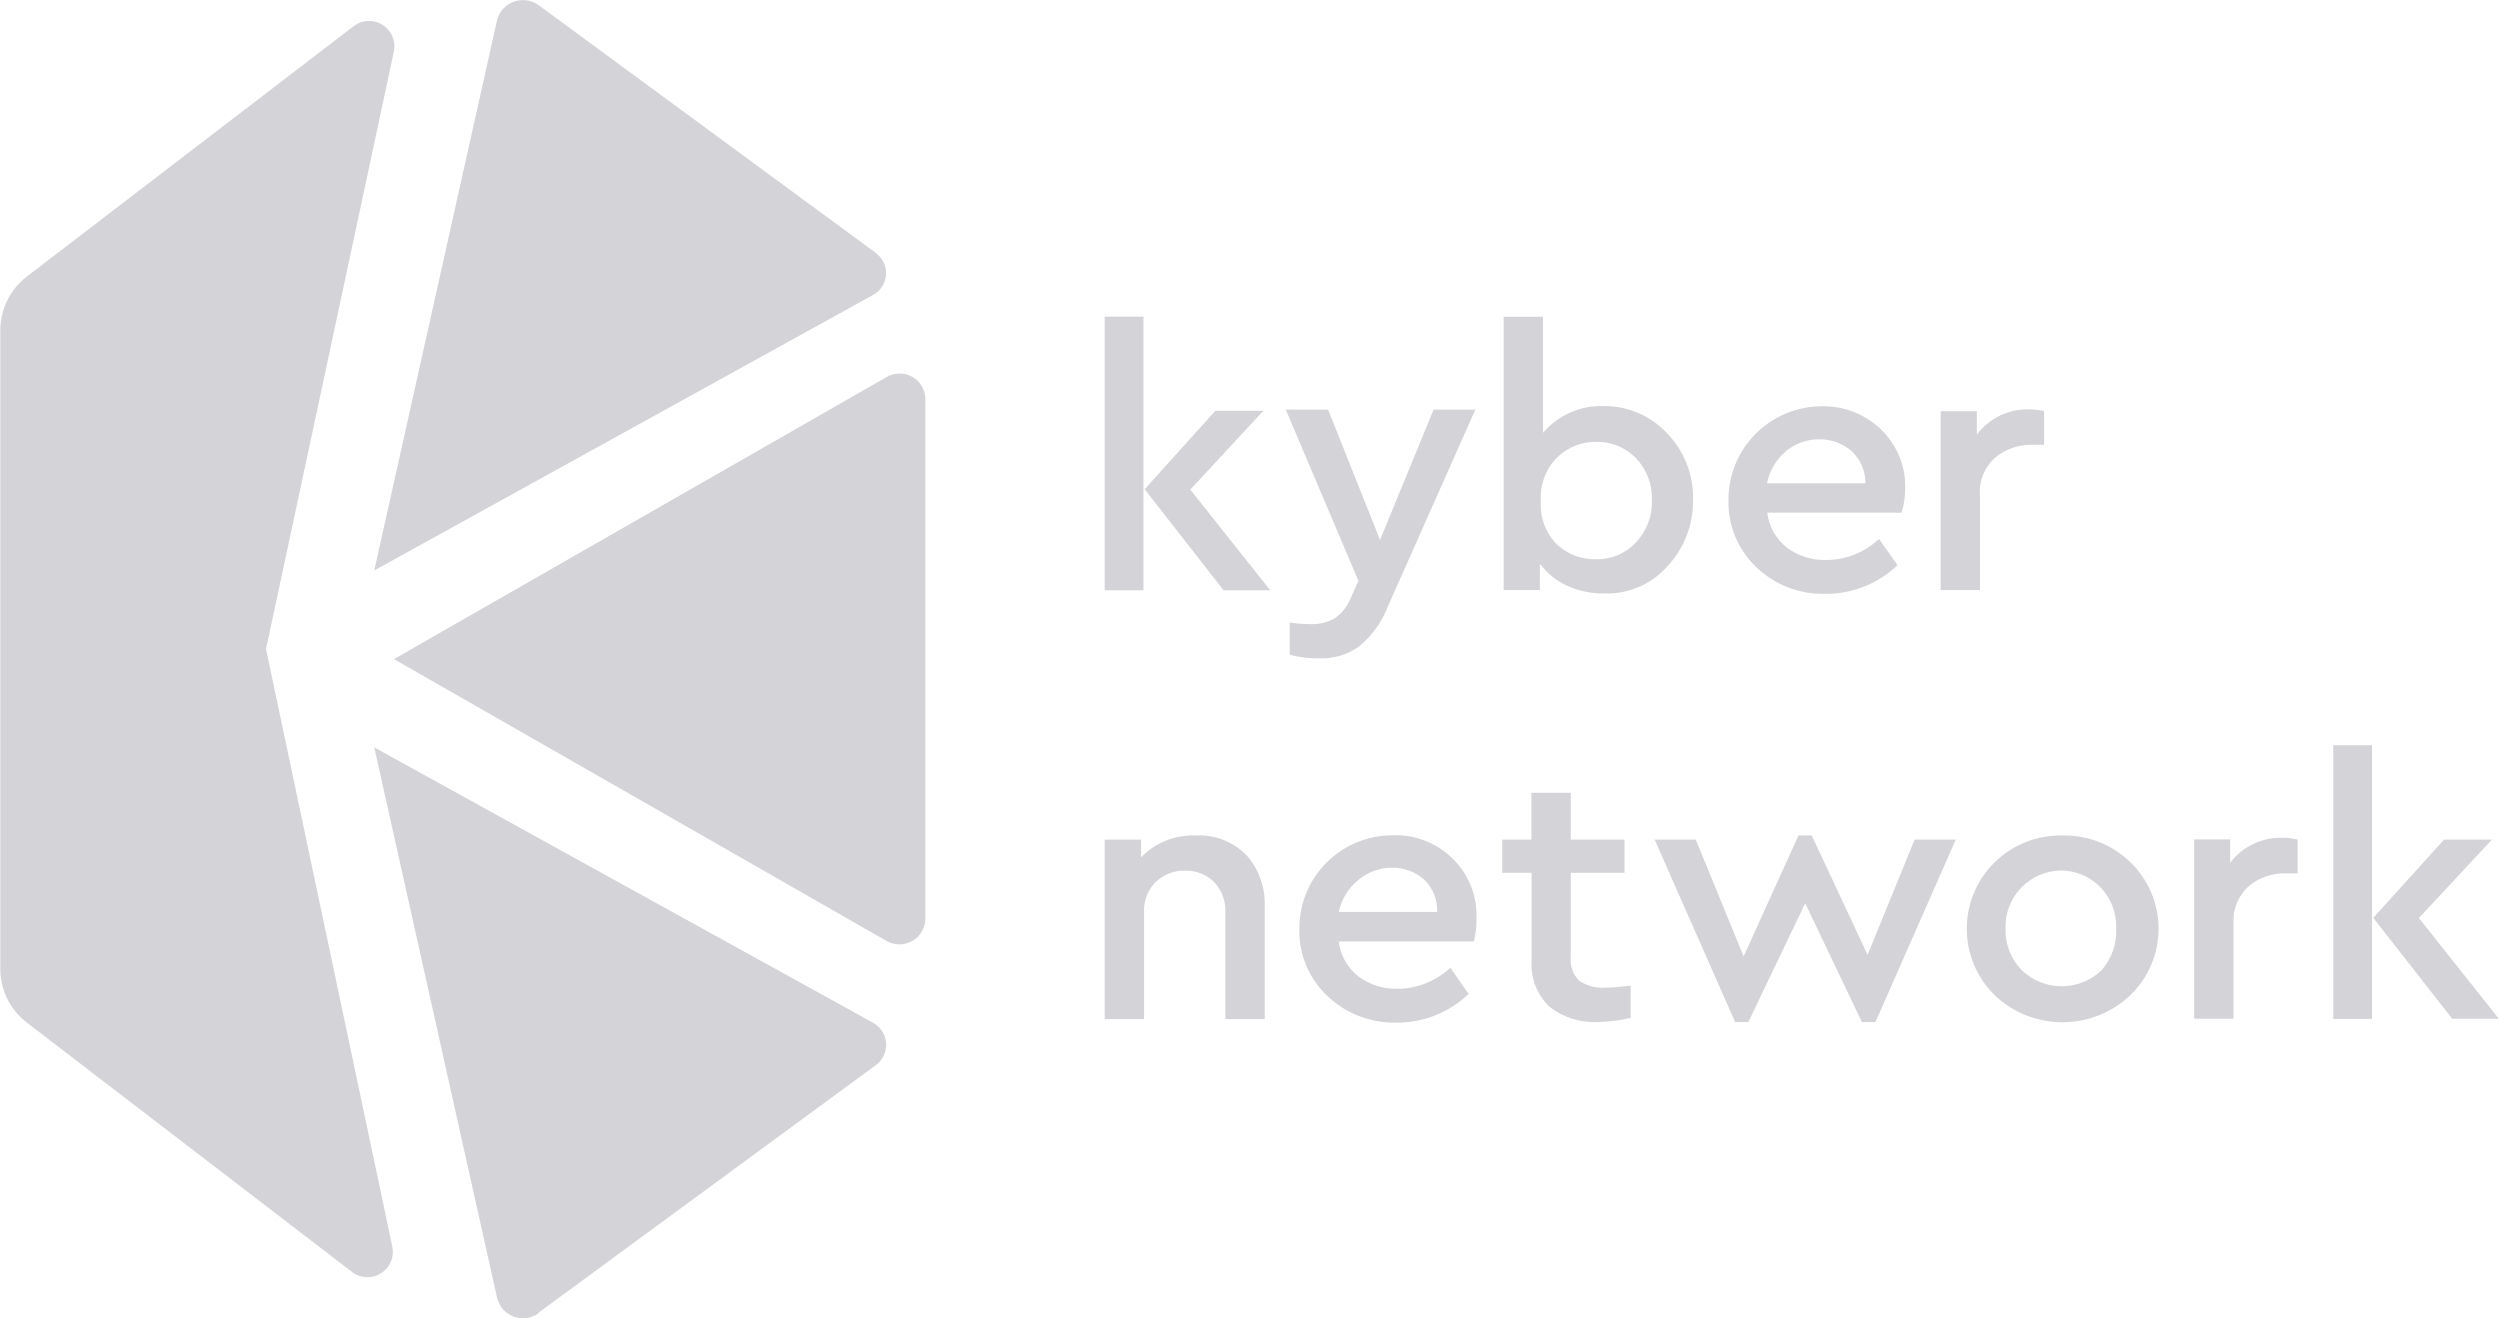
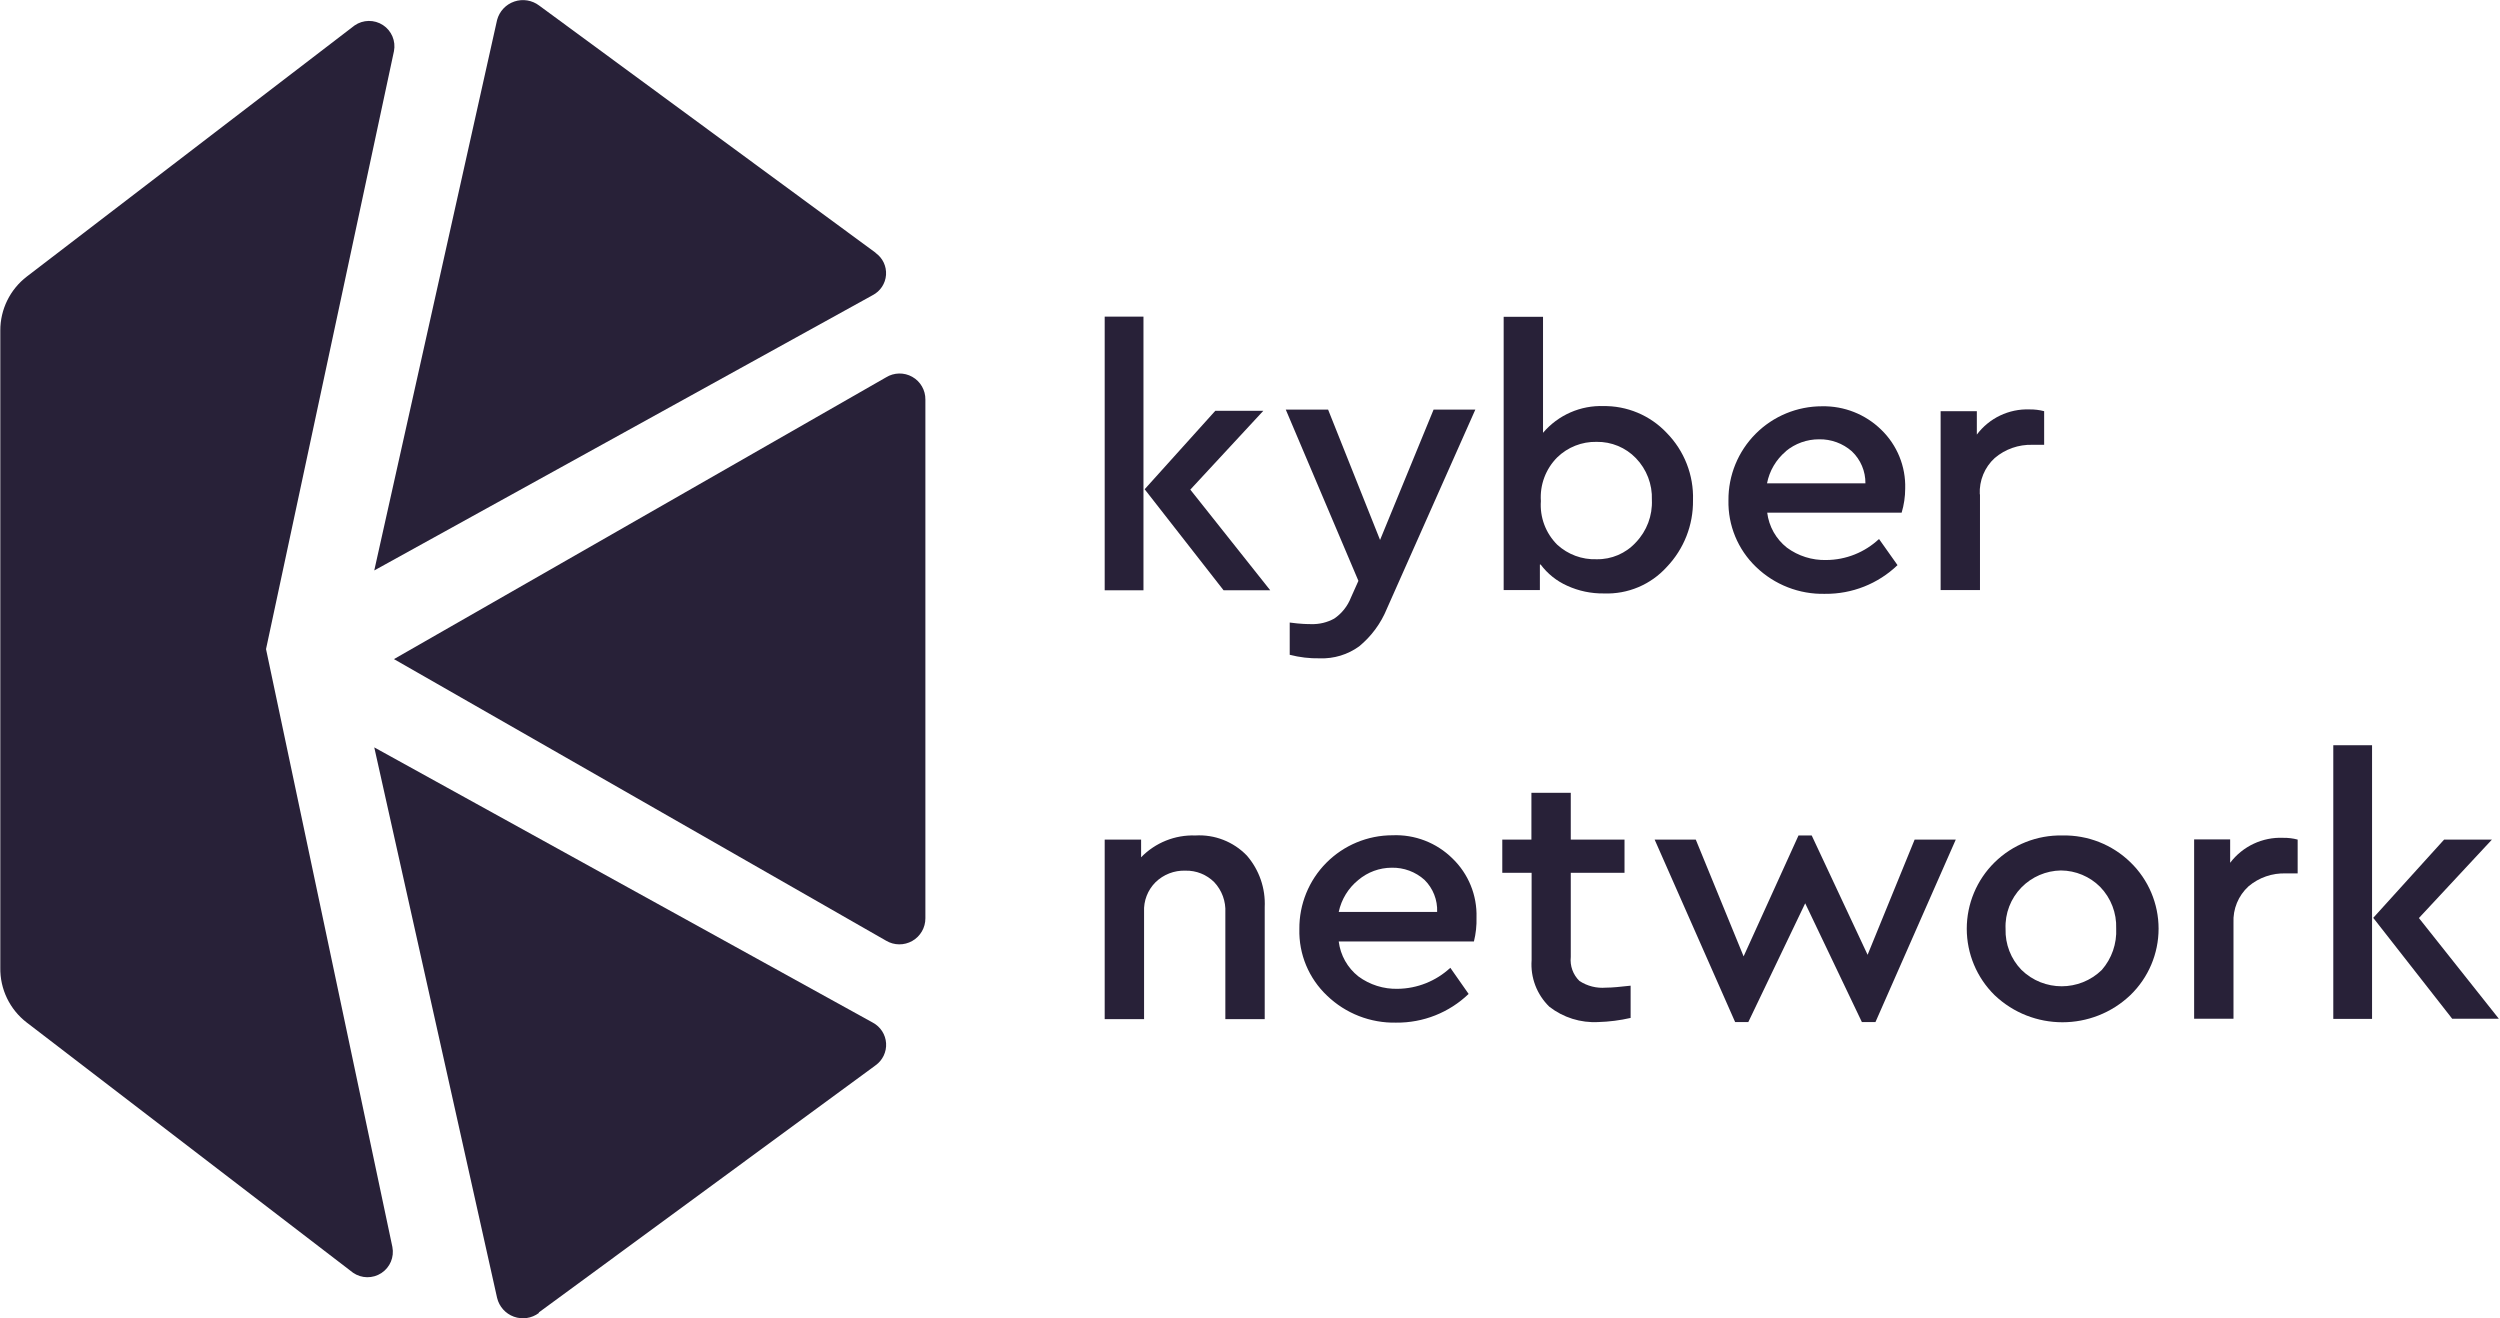
<svg xmlns="http://www.w3.org/2000/svg" width="129px" height="68px" viewBox="0 0 129 68" version="1.1">
  <g id="Designs" stroke="none" stroke-width="1" fill="none" fill-rule="evenodd">
-     <g id="Home" transform="translate(-177, -4052)" fill="#D4D3D7">
+     <g id="Home" transform="translate(-177, -4052)" fill="#282138">
      <g id="JOIN-THE-WBTC-COMMUNITY" transform="translate(0, 3815)">
        <g id="SECTION---JOIN-THE-WBTC-COMMUNITY" transform="translate(130, 85)">
          <g id="Logo-DDEX" transform="translate(0, 136)">
            <g id="kyber-network-1" transform="translate(47, 16)">
              <path d="M68.845,31.92 C68.481,32.12 68.071,32.218 67.656,32.204 C67.494,32.204 67.138,32.204 66.549,32.123 L66.549,33.787 C67.056,33.918 67.579,33.98 68.103,33.97 C68.83,33.996 69.546,33.778 70.134,33.351 C70.766,32.83 71.258,32.161 71.566,31.403 L76.127,21.136 L73.973,21.136 L71.211,27.862 L68.53,21.136 L66.346,21.136 L70.094,29.972 L69.708,30.835 C69.537,31.276 69.236,31.655 68.845,31.92 Z" id="Path" />
              <path d="M79.498,29.13 C79.854,29.607 80.326,29.984 80.87,30.226 C81.462,30.496 82.107,30.631 82.759,30.622 C83.992,30.67 85.183,30.168 86.009,29.252 C86.891,28.326 87.376,27.092 87.359,25.813 C87.401,24.516 86.909,23.259 85.998,22.333 C85.143,21.428 83.944,20.927 82.698,20.954 L82.769,20.954 C81.563,20.905 80.401,21.414 79.62,22.333 L79.62,16.348 L77.589,16.348 L77.589,30.449 L79.458,30.449 L79.458,29.13 L79.498,29.13 Z M80.352,23.601 C80.894,23.073 81.626,22.784 82.383,22.8 C83.148,22.787 83.884,23.092 84.414,23.642 C84.969,24.218 85.266,24.994 85.237,25.793 C85.273,26.605 84.976,27.396 84.414,27.984 C83.895,28.554 83.154,28.872 82.383,28.857 C81.633,28.883 80.904,28.613 80.352,28.106 C79.757,27.513 79.449,26.691 79.509,25.854 C79.452,25.017 79.759,24.196 80.352,23.601 Z" id="Shape" fill-rule="nonzero" />
              <path d="M61.684,43.11 C60.633,43.072 59.614,43.481 58.881,44.236 L58.881,43.323 L57.002,43.323 L57.002,52.586 L59.034,52.586 L59.034,47.057 C59.005,46.486 59.219,45.93 59.623,45.525 C60.034,45.123 60.592,44.906 61.166,44.926 C61.725,44.912 62.265,45.128 62.659,45.525 C63.053,45.947 63.258,46.511 63.228,47.087 L63.228,52.586 L65.259,52.586 L65.259,46.813 C65.306,45.838 64.975,44.882 64.335,44.145 C63.645,43.43 62.677,43.052 61.684,43.11 Z" id="Path" />
              <path d="M71.851,43.1 C70.57,43.1 69.342,43.611 68.439,44.52 C67.537,45.428 67.036,46.659 67.047,47.939 C67.013,49.237 67.534,50.487 68.479,51.378 C69.435,52.297 70.718,52.797 72.044,52.768 C73.436,52.782 74.777,52.25 75.781,51.287 L74.837,49.938 C74.099,50.623 73.132,51.01 72.125,51.023 C71.396,51.042 70.681,50.817 70.094,50.384 C69.53,49.94 69.165,49.29 69.078,48.578 L76.055,48.578 C76.155,48.174 76.2,47.757 76.188,47.341 C76.222,46.197 75.773,45.092 74.948,44.297 C74.127,43.485 73.005,43.051 71.851,43.1 Z M69.078,47.057 C69.216,46.405 69.575,45.821 70.094,45.403 C70.574,44.999 71.182,44.776 71.81,44.774 C72.435,44.76 73.042,44.985 73.506,45.403 C73.946,45.838 74.182,46.439 74.156,47.057 L69.078,47.057 Z" id="Shape" fill-rule="nonzero" />
              <path d="M94.174,30.642 C95.566,30.656 96.908,30.124 97.912,29.161 L96.957,27.812 C96.22,28.504 95.247,28.892 94.235,28.897 C93.506,28.916 92.791,28.691 92.204,28.258 C91.64,27.813 91.275,27.164 91.188,26.452 L98.125,26.452 C98.245,26.051 98.307,25.634 98.308,25.214 C98.343,24.071 97.893,22.966 97.069,22.171 C96.256,21.377 95.158,20.943 94.022,20.964 C92.735,20.961 91.501,21.472 90.593,22.382 C89.685,23.293 89.179,24.528 89.188,25.813 C89.159,27.108 89.674,28.355 90.609,29.252 C91.563,30.174 92.847,30.675 94.174,30.642 Z M92.143,23.287 C92.628,22.884 93.239,22.665 93.87,22.668 C94.489,22.658 95.09,22.878 95.555,23.287 C96.009,23.717 96.263,24.316 96.256,24.941 L91.178,24.941 C91.303,24.294 91.647,23.71 92.153,23.287 L92.143,23.287 Z" id="Shape" fill-rule="nonzero" />
              <path d="M82.87,50.962 C82.387,51.005 81.904,50.883 81.499,50.617 C81.168,50.295 81.003,49.839 81.052,49.38 L81.052,45.038 L83.825,45.038 L83.825,43.323 L81.052,43.323 L81.052,40.909 L79.021,40.909 L79.021,43.323 L77.518,43.323 L77.518,45.038 L79.031,45.038 L79.031,49.542 C78.965,50.439 79.3,51.319 79.945,51.946 C80.665,52.507 81.563,52.788 82.474,52.738 C83.035,52.722 83.593,52.651 84.14,52.525 L84.14,50.861 C83.581,50.922 83.195,50.962 82.901,50.962 L82.87,50.962 Z" id="Path" />
              <polygon id="Path" points="96.368 49.268 93.484 43.11 92.803 43.11 89.97 49.349 87.502 43.323 85.379 43.323 89.533 52.738 90.213 52.738 93.148 46.61 96.073 52.738 96.774 52.738 100.918 43.323 98.795 43.323" />
              <path d="M106.423,43.11 C105.115,43.082 103.851,43.583 102.919,44.5 C102.001,45.404 101.485,46.637 101.485,47.924 C101.485,49.211 102.001,50.444 102.919,51.348 C104.88,53.216 107.965,53.216 109.927,51.348 C110.857,50.449 111.383,49.212 111.383,47.919 C111.383,46.626 110.857,45.388 109.927,44.49 C108.991,43.58 107.728,43.083 106.423,43.11 Z M108.454,50.049 C107.302,51.173 105.462,51.173 104.31,50.049 C103.76,49.483 103.463,48.718 103.487,47.929 C103.453,47.133 103.751,46.358 104.31,45.788 C104.846,45.242 105.576,44.929 106.341,44.916 C107.105,44.92 107.835,45.227 108.373,45.768 C108.926,46.341 109.223,47.113 109.195,47.909 C109.233,48.691 108.968,49.458 108.454,50.049 Z" id="Shape" fill-rule="nonzero" />
              <path d="M115.076,44.52 L115.076,43.313 L113.217,43.313 L113.217,52.565 L115.248,52.565 L115.248,47.614 C115.215,46.906 115.497,46.218 116.02,45.738 C116.56,45.28 117.252,45.041 117.96,45.068 L118.559,45.068 L118.559,43.323 C118.318,43.258 118.068,43.228 117.818,43.232 C116.747,43.185 115.722,43.667 115.076,44.52 Z" id="Path" />
              <path d="M102.157,25.509 C102.122,24.799 102.405,24.111 102.929,23.632 C103.47,23.174 104.16,22.932 104.869,22.952 L105.478,22.952 L105.478,21.217 C105.233,21.153 104.98,21.123 104.727,21.126 C103.661,21.087 102.644,21.572 102.005,22.425 L102.005,21.217 L100.136,21.217 L100.136,30.449 L102.167,30.449 L102.167,25.509 L102.157,25.509 Z" id="Path" />
              <polygon id="Path" points="120.398 38.454 122.398 38.454 122.398 52.575 120.398 52.575" />
              <polygon id="Path" points="124.816 47.371 128.584 43.323 126.116 43.323 122.459 47.361 126.532 52.565 128.939 52.565" />
              <polygon id="Path" points="65.188 21.197 62.71 21.197 59.064 25.245 63.137 30.459 65.544 30.459 61.42 25.265" />
              <polygon id="Path" points="57.002 16.338 59.003 16.338 59.003 30.459 57.002 30.459" />
              <path d="M20.328,34.01 L45.719,48.538 C46.134,48.787 46.652,48.793 47.073,48.553 C47.494,48.314 47.753,47.865 47.75,47.381 L47.75,20.619 C47.756,20.134 47.497,19.684 47.074,19.445 C46.651,19.206 46.132,19.217 45.719,19.472 L20.328,34.01 Z" id="Path" />
              <path d="M45.18,13.041 L27.823,0.288 C27.457,0.009 26.975,-0.07 26.539,0.079 C26.102,0.227 25.769,0.584 25.65,1.029 L19.312,29.435 L45.028,15.232 C45.426,15.027 45.688,14.63 45.719,14.184 C45.75,13.738 45.546,13.308 45.18,13.051" id="Path" />
              <path d="M27.803,67.722 L45.18,54.97 C45.546,54.709 45.751,54.277 45.722,53.829 C45.693,53.381 45.435,52.98 45.038,52.768 L19.312,38.565 L25.65,66.971 C25.757,67.419 26.082,67.784 26.516,67.941 C26.949,68.099 27.433,68.028 27.803,67.752" id="Path" />
              <path d="M13.727,33.493 L20.328,2.642 C20.431,2.119 20.207,1.586 19.761,1.294 C19.314,1.002 18.735,1.01 18.297,1.313 L1.387,14.268 C0.519,14.933 0.012,15.965 0.016,17.058 L0.016,49.928 C-0.004,51.038 0.504,52.092 1.387,52.768 L18.216,65.672 C18.654,65.976 19.233,65.983 19.679,65.691 C20.126,65.399 20.35,64.866 20.247,64.343 L13.727,33.493 Z" id="Path" />
            </g>
          </g>
        </g>
      </g>
    </g>
  </g>
</svg>
